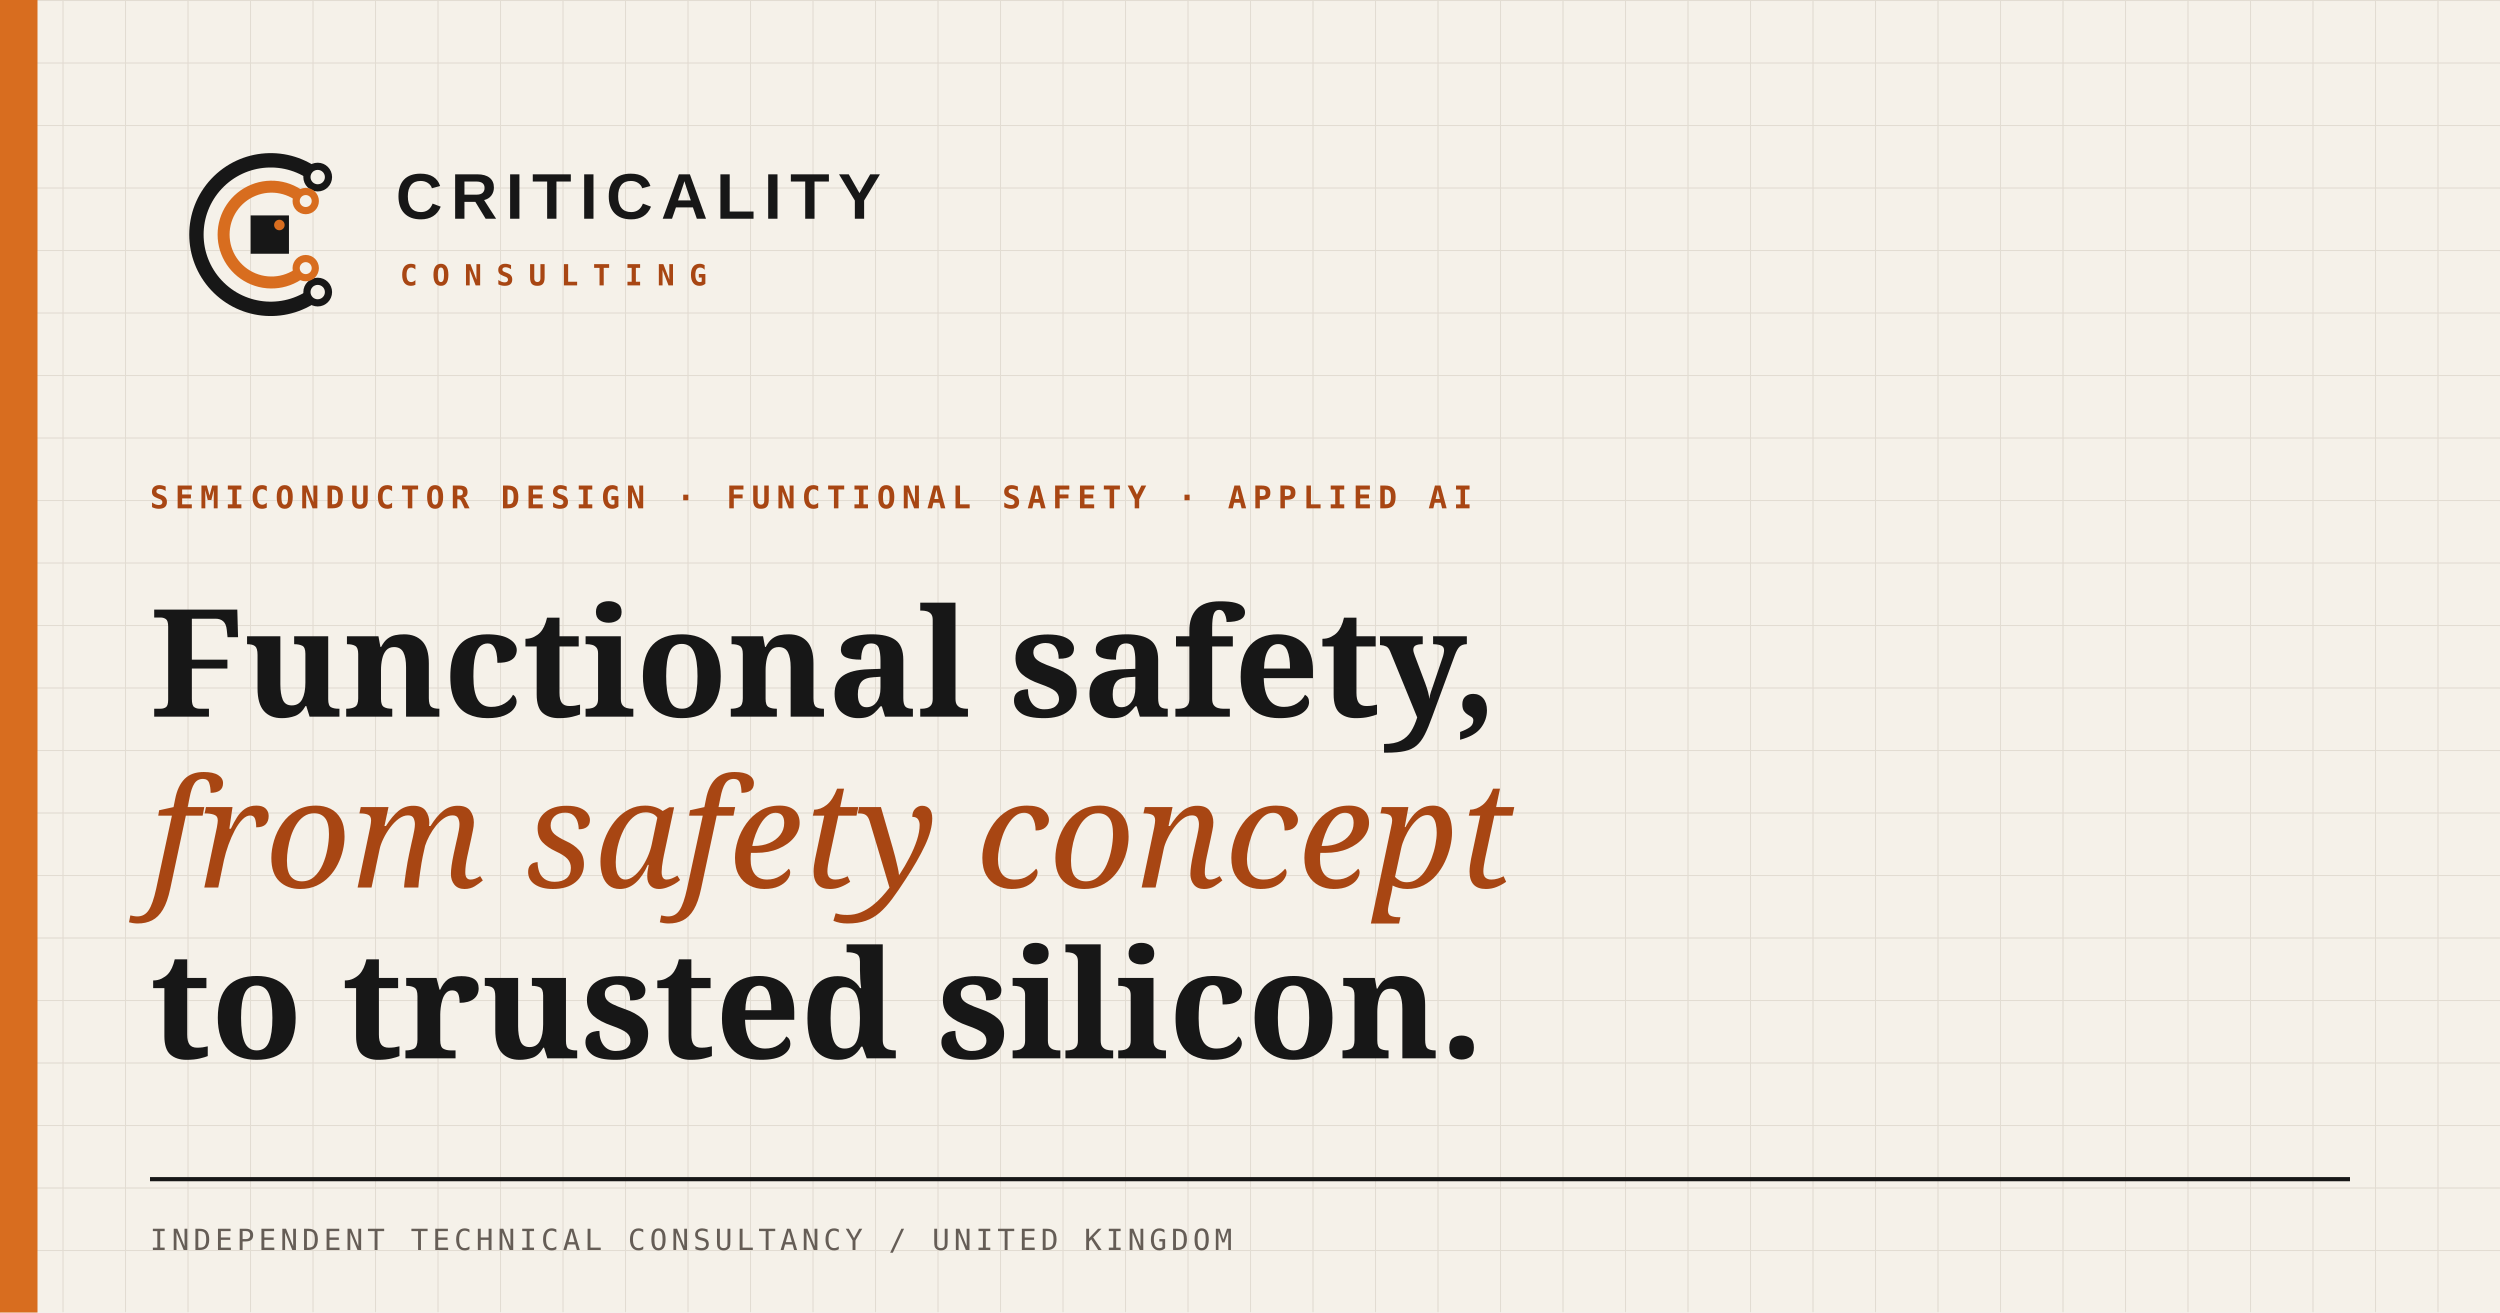
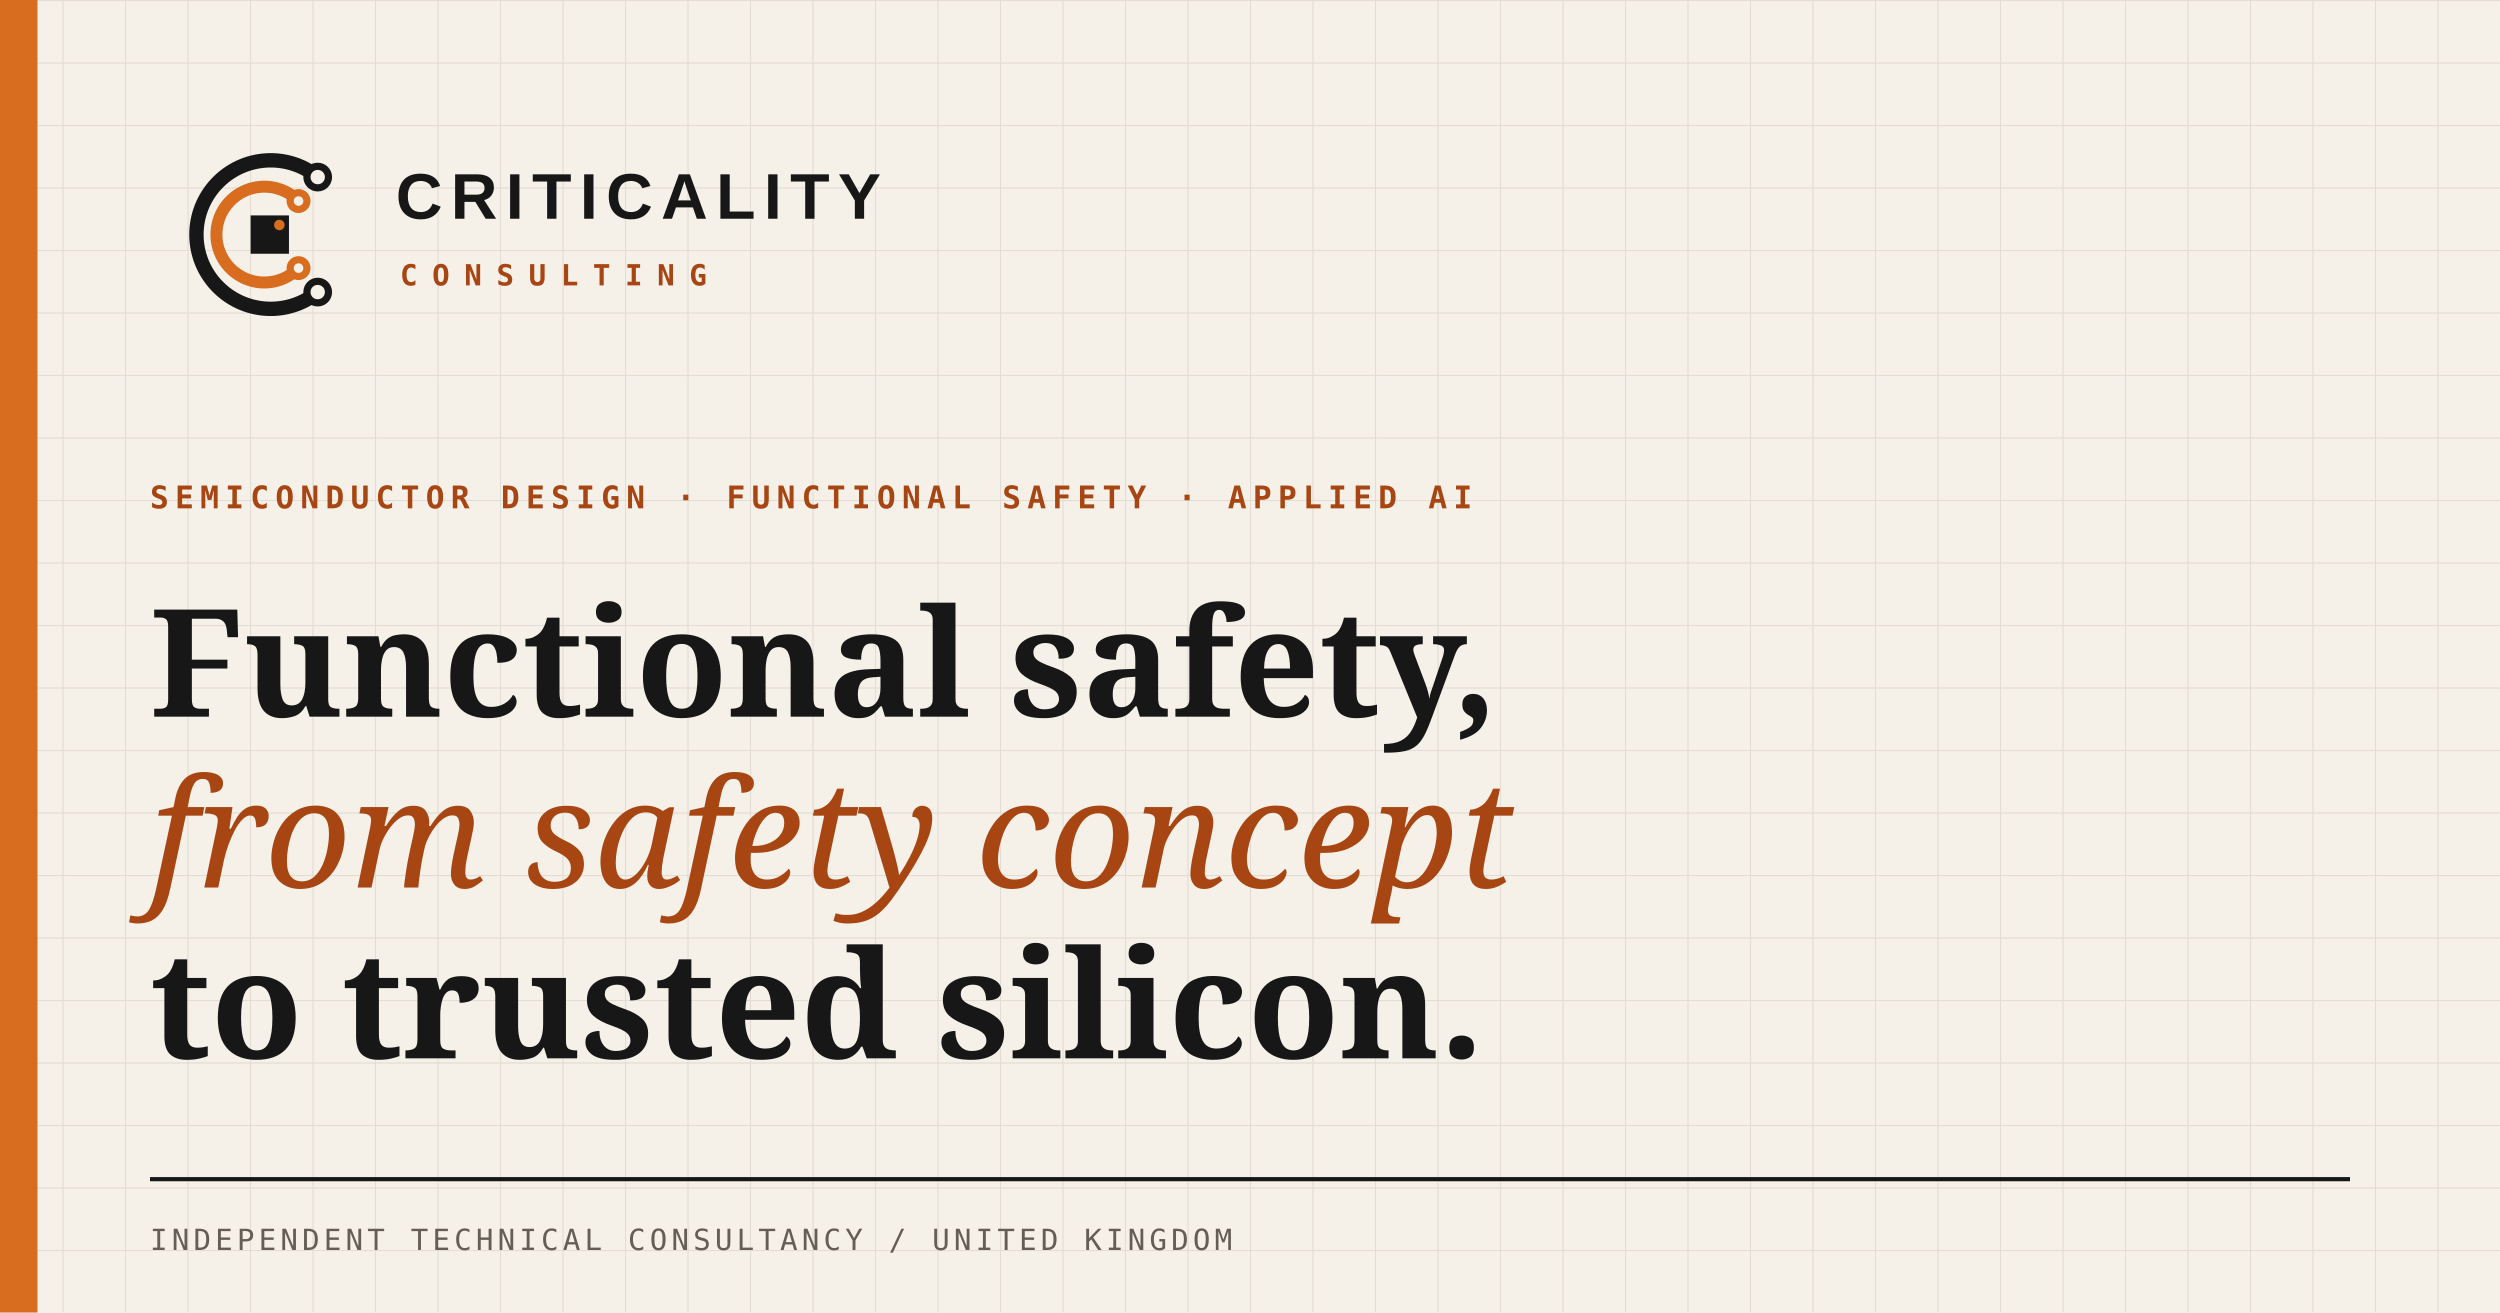
<svg xmlns="http://www.w3.org/2000/svg" viewBox="0 0 1200 630">
  <defs>
    <pattern id="grid" width="30" height="30" patternUnits="userSpaceOnUse">
      <path d="M30 0H0V30" fill="none" stroke="#d4cbc0" stroke-width="1" opacity=".55" />
    </pattern>
  </defs>
  <rect width="1200" height="630" fill="#f5f1e9" />
  <rect width="1200" height="630" fill="url(#grid)" />
  <rect x="0" y="0" width="18" height="630" fill="#d86d1f" />
  <g transform="translate(72 62) scale(1.15)">
    <path d="M70 20A31 31 0 1 0 70 68" fill="none" stroke="#171717" stroke-width="6" stroke-linecap="round" />
    <circle cx="70" cy="20" r="4.5" fill="#f5f1e9" stroke="#171717" stroke-width="3" />
    <circle cx="70" cy="68" r="4.5" fill="#f5f1e9" stroke="#171717" stroke-width="3" />
-     <path d="M65 30A20 20 0 1 0 65 58" fill="none" stroke="#d86d1f" stroke-width="5" stroke-linecap="round" />
-     <circle cx="65" cy="30" r="4" fill="#f5f1e9" stroke="#d86d1f" stroke-width="3" />
-     <circle cx="65" cy="58" r="4" fill="#f5f1e9" stroke="#d86d1f" stroke-width="3" />
+     <path d="M62 30A20 20 0 1 0 62 58" fill="none" stroke="#d86d1f" stroke-width="5" stroke-linecap="round" />
+     <circle cx="62" cy="30" r="3.5" fill="#f5f1e9" stroke="#d86d1f" stroke-width="3" />
+     <circle cx="62" cy="58" r="3.5" fill="#f5f1e9" stroke="#d86d1f" stroke-width="3" />
    <rect x="42" y="36" width="16" height="16" fill="#171717" />
    <circle cx="54" cy="40" r="2.2" fill="#d86d1f" />
  </g>
  <text x="190" y="105" fill="#171717" font-family="Arial, sans-serif" font-size="31" font-weight="700" letter-spacing="4">CRITICALITY</text>
  <text x="192" y="137" fill="#a84613" font-family="monospace" font-size="14" font-weight="700" letter-spacing="7">CONSULTING</text>
  <text x="72" y="244" fill="#a84613" font-family="monospace" font-size="15" font-weight="700" letter-spacing="3">SEMICONDUCTOR DESIGN · FUNCTIONAL SAFETY · APPLIED AI</text>
  <text x="72" y="344" fill="#171717" font-family="Georgia, serif" font-size="72" font-weight="700">Functional safety,</text>
  <text x="72" y="426" fill="#a84613" font-family="Georgia, serif" font-size="72" font-style="italic">from safety concept</text>
  <text x="72" y="508" fill="#171717" font-family="Georgia, serif" font-size="72" font-weight="700">to trusted silicon.</text>
  <line x1="72" y1="566" x2="1128" y2="566" stroke="#171717" stroke-width="2" />
  <text x="72" y="600" fill="#655d56" font-family="monospace" font-size="14" letter-spacing="2">INDEPENDENT TECHNICAL CONSULTANCY / UNITED KINGDOM</text>
</svg>
